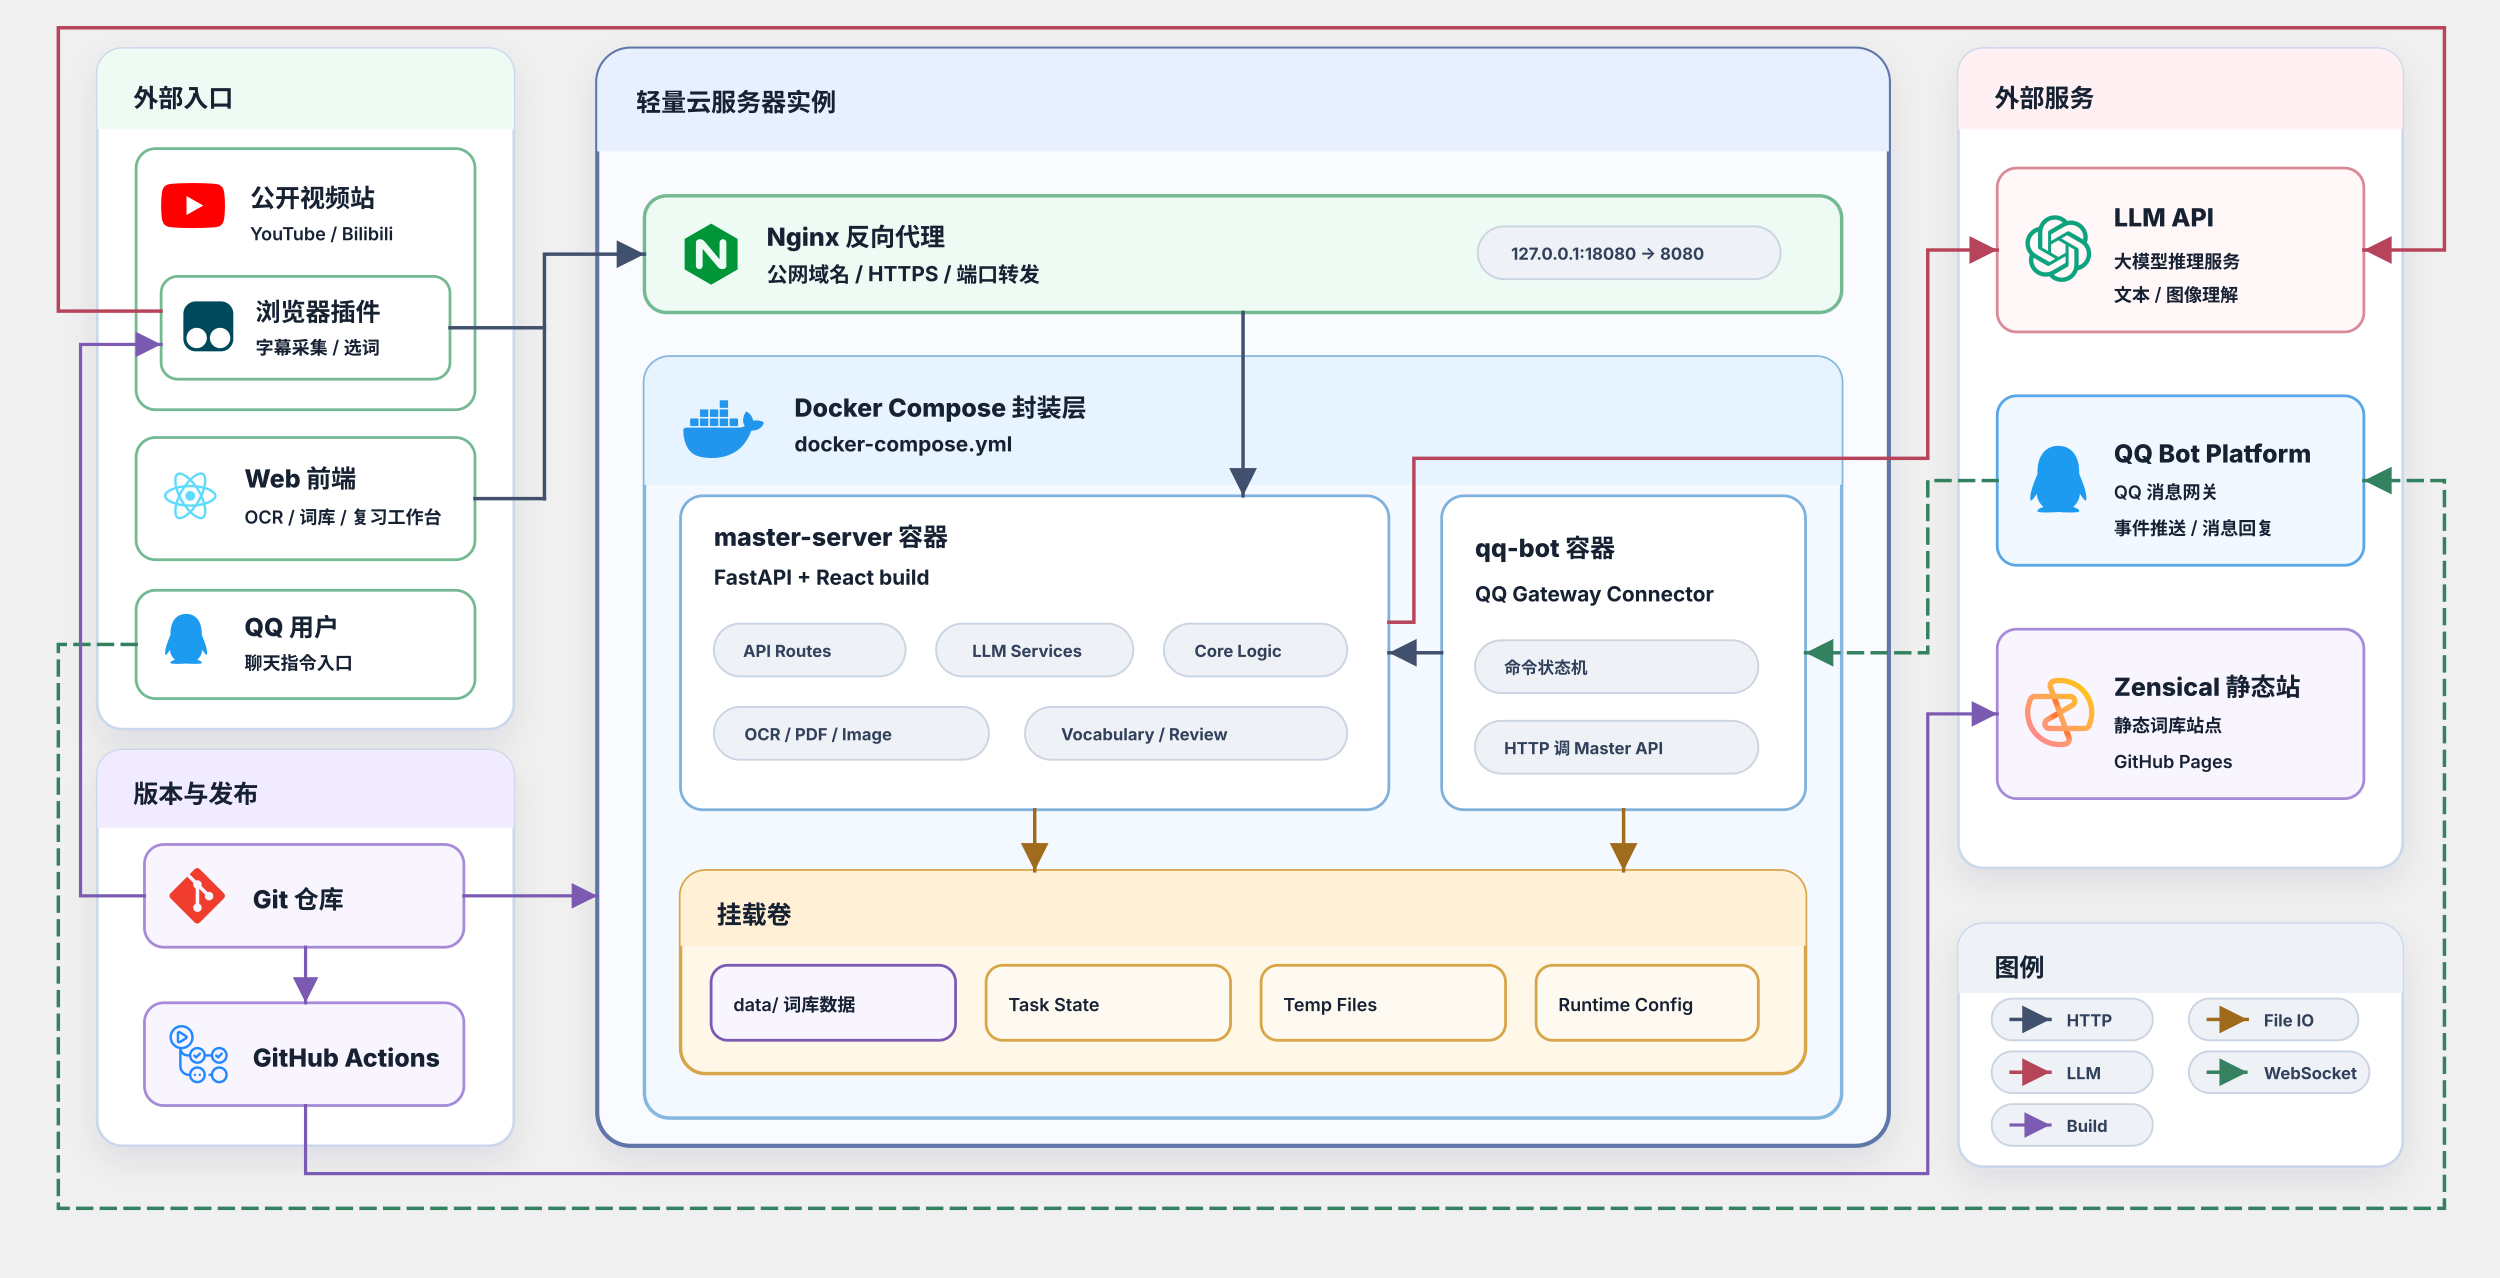
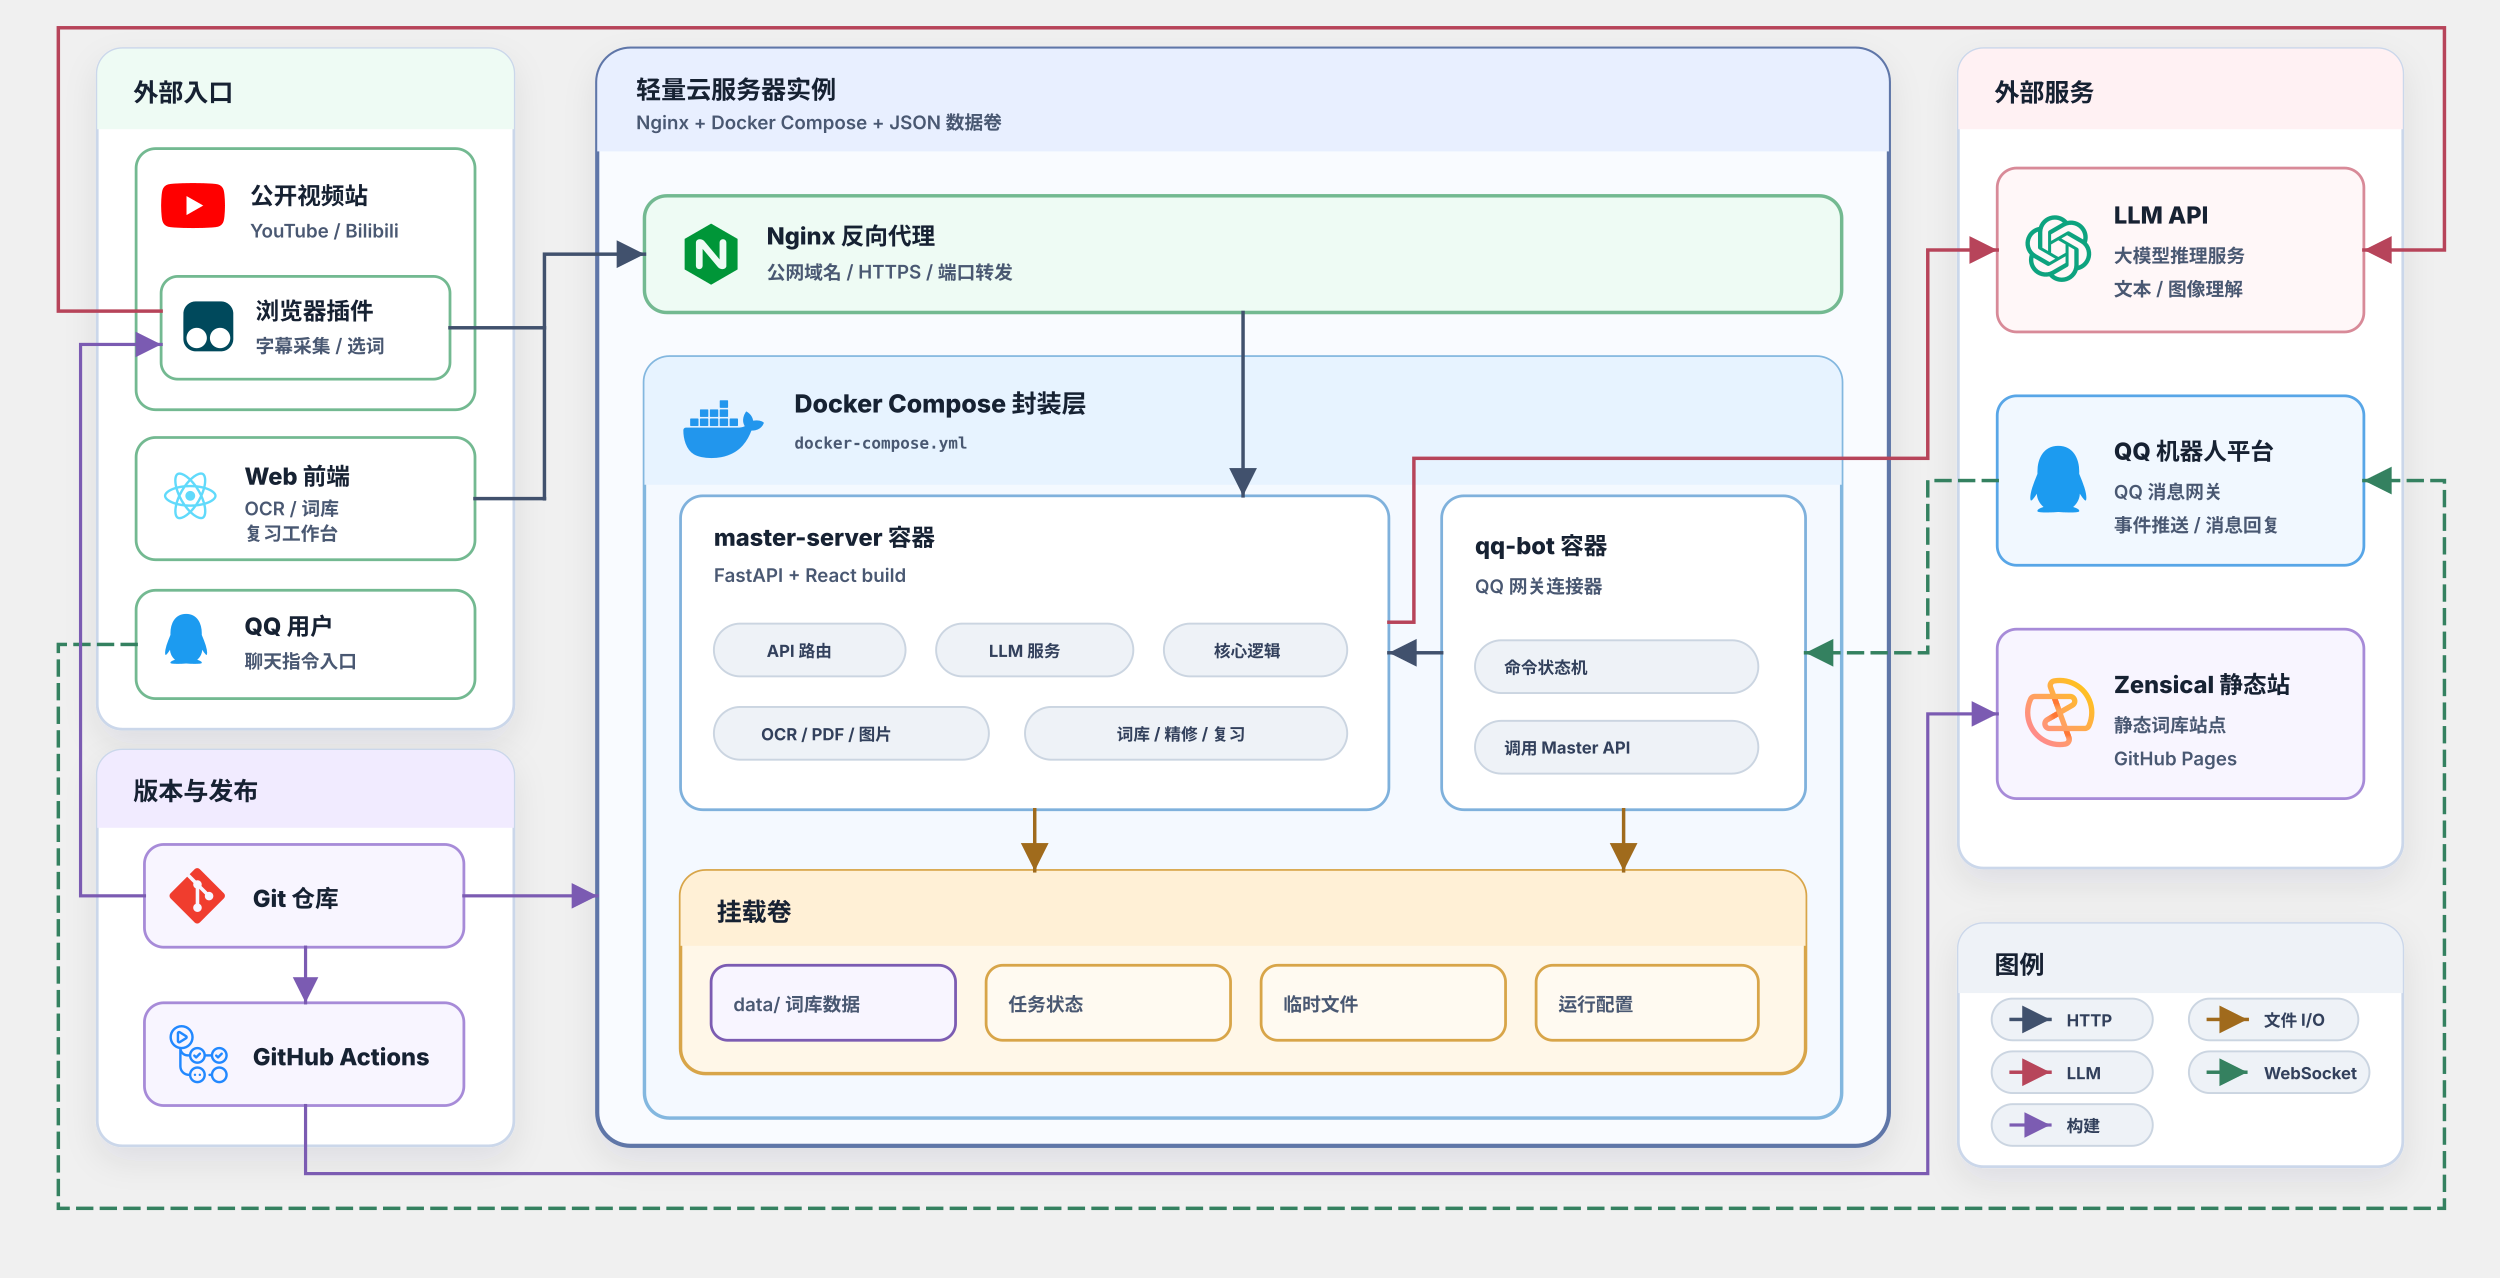
<svg xmlns="http://www.w3.org/2000/svg" width="1800" height="920" viewBox="0 20 1800 920" role="img" aria-labelledby="title desc">
  <defs>
    <style>
      text {
        font-family: Inter, ui-sans-serif, system-ui, -apple-system, BlinkMacSystemFont, "Segoe UI", sans-serif;
        fill: #162033;
+         text-rendering: geometricPrecision;
      }
      .title {
        font-size: 38px;
        font-weight: 780;
      }
+       .section-title {
+         font-size: 18px;
+         font-weight: 780;
+         fill: #172033;
+       }
      .small-title {
        font-size: 18px;
        font-weight: 760;
+       }
+       .node-title {
+         font-size: 17px;
+         font-weight: 760;
+         fill: #172033;
+       }
+       .node-subtitle {
+         font-size: 13.5px;
+         font-weight: 610;
+         fill: #4a5872;
      }
      .label {
        font-size: 15px;
        font-weight: 650;
      }
      .small {
        font-size: 13px;
        font-weight: 620;
      }
      .tiny {
        font-size: 12px;
        font-weight: 620;
      }
      .server-shell {
        fill: #f9fbff;
        stroke: #5f76a8;
        stroke-width: 3;
      }
      .server-header {
        fill: #e8efff;
      }
      .zone-entry-header {
        fill: #eefbf4;
      }
      .zone-docker-header {
        fill: #e7f3ff;
      }
      .zone-data-header {
        fill: #fff0d6;
      }
      .zone-external-header {
        fill: #fff1f3;
      }
      .zone-build-header {
        fill: #f1ebff;
      }
      .zone-legend-header {
        fill: #eef2f7;
      }
      .zone {
        fill: #ffffff;
        stroke: #cbd7ea;
        stroke-width: 2;
      }
      .zone-docker {
        fill: #f4f9ff;
        stroke: #83b7df;
        stroke-width: 2.5;
      }
      .zone-data {
        fill: #fff7e8;
        stroke: #d8a548;
        stroke-width: 2.5;
      }
      .zone-edge {
        fill: #eefbf4;
        stroke: #73b991;
        stroke-width: 2.5;
      }
      .node {
        fill: #ffffff;
        stroke: #b7c4d8;
        stroke-width: 2;
      }
      .node-client {
        fill: #ffffff;
        stroke: #73b991;
      }
      .node-service {
        fill: #ffffff;
        stroke: #7fb1dc;
      }
      .node-data {
        fill: #fffaf1;
        stroke: #d8a548;
      }
      .node-data-sync {
        fill: #f8f5ff;
        stroke: #7b5bb2;
      }
      .node-external {
        fill: #fff7f8;
        stroke: #d88a98;
      }
      .node-qq-platform {
        fill: #f1f8ff;
        stroke: #58a6e7;
      }
      .node-build {
        fill: #f8f5ff;
        stroke: #a78bd8;
      }
      .chip {
        fill: #eef2f7;
        stroke: #cbd5e1;
        stroke-width: 1.4;
      }
      .chip-text {
        font-size: 12px;
        font-weight: 720;
        fill: #33415c;
+       }
+       .mono {
+         font-family: "JetBrains Mono", "SFMono-Regular", Consolas, monospace;
+         font-size: 11.5px;
+         font-weight: 720;
      }
      .arrow {
        fill: none;
        stroke: #41516d;
        stroke-width: 2.5;
        stroke-linecap: square;
        stroke-linejoin: miter;
        marker-end: url(#arrow);
      }
      .arrow-data {
        fill: none;
        stroke: #a06b1c;
        stroke-width: 2.5;
        stroke-linecap: square;
        stroke-linejoin: miter;
        marker-end: url(#arrow-data);
      }
      .arrow-llm {
        fill: none;
        stroke: #b7445a;
        stroke-width: 2.5;
        stroke-linecap: square;
        stroke-linejoin: miter;
        marker-end: url(#arrow-llm);
      }
      .arrow-ws {
        fill: none;
        stroke: #348160;
        stroke-width: 2.5;
        stroke-linecap: square;
        stroke-linejoin: miter;
        stroke-dasharray: 10 7;
        marker-end: url(#arrow-ws);
      }
      .arrow-build {
        fill: none;
        stroke: #7b5bb2;
        stroke-width: 2.3;
        stroke-linecap: square;
        stroke-linejoin: miter;
        marker-end: url(#arrow-build);
      }
      .shadow {
        filter: url(#shadow);
      }
    </style>
    <marker id="arrow" markerWidth="12" markerHeight="12" refX="10" refY="6" orient="auto" markerUnits="strokeWidth">
      <path d="M2,2 L10,6 L2,10 Z" fill="#41516d" />
    </marker>
    <marker id="arrow-data" markerWidth="12" markerHeight="12" refX="10" refY="6" orient="auto" markerUnits="strokeWidth">
      <path d="M2,2 L10,6 L2,10 Z" fill="#a06b1c" />
    </marker>
    <marker id="arrow-llm" markerWidth="12" markerHeight="12" refX="10" refY="6" orient="auto" markerUnits="strokeWidth">
      <path d="M2,2 L10,6 L2,10 Z" fill="#b7445a" />
    </marker>
    <marker id="arrow-ws" markerWidth="12" markerHeight="12" refX="10" refY="6" orient="auto" markerUnits="strokeWidth">
      <path d="M2,2 L10,6 L2,10 Z" fill="#348160" />
    </marker>
    <marker id="arrow-build" markerWidth="12" markerHeight="12" refX="10" refY="6" orient="auto" markerUnits="strokeWidth">
      <path d="M2,2 L10,6 L2,10 Z" fill="#7b5bb2" />
    </marker>
    <filter id="shadow" x="-20%" y="-20%" width="140%" height="140%">
      <feDropShadow dx="0" dy="10" stdDeviation="12" flood-color="#1d2939" flood-opacity="0.08" />
    </filter>
    <clipPath id="server-clip">
      <rect width="930" height="790" rx="24" />
    </clipPath>
    <clipPath id="entry-clip">
      <rect width="300" height="490" rx="18" />
    </clipPath>
    <clipPath id="docker-clip">
      <rect width="862" height="548" rx="18" />
    </clipPath>
    <clipPath id="volume-clip">
      <rect width="810" height="146" rx="18" />
    </clipPath>
    <clipPath id="external-clip">
      <rect width="320" height="590" rx="18" />
    </clipPath>
    <clipPath id="source-clip">
      <rect width="300" height="285" rx="18" />
    </clipPath>
    <clipPath id="legend-clip">
      <rect width="320" height="175" rx="18" />
    </clipPath>
    <symbol id="logo-docker" viewBox="0 0 24 24">
      <path fill="#2496ED" d="M13.983 11.078h2.119a.186.186 0 00.186-.185V9.006a.186.186 0 00-.186-.186h-2.119a.185.185 0 00-.185.185v1.888c0 .102.083.185.185.185m-2.954-5.43h2.118a.186.186 0 00.186-.186V3.574a.186.186 0 00-.186-.185h-2.118a.185.185 0 00-.185.185v1.888c0 .102.082.185.185.185m0 2.716h2.118a.187.187 0 00.186-.186V6.29a.186.186 0 00-.186-.185h-2.118a.185.185 0 00-.185.185v1.887c0 .102.082.185.185.186m-2.93 0h2.12a.186.186 0 00.184-.186V6.29a.185.185 0 00-.185-.185H8.1a.185.185 0 00-.185.185v1.887c0 .102.083.185.185.186m-2.964 0h2.119a.186.186 0 00.185-.186V6.29a.185.185 0 00-.185-.185H5.136a.186.186 0 00-.186.185v1.887c0 .102.084.185.186.186m5.893 2.715h2.118a.186.186 0 00.186-.185V9.006a.186.186 0 00-.186-.186h-2.118a.185.185 0 00-.185.185v1.888c0 .102.082.185.185.185m-2.93 0h2.12a.185.185 0 00.184-.185V9.006a.185.185 0 00-.184-.186h-2.12a.185.185 0 00-.184.185v1.888c0 .102.083.185.185.185m-2.964 0h2.119a.185.185 0 00.185-.185V9.006a.185.185 0 00-.184-.186h-2.12a.186.186 0 00-.186.186v1.887c0 .102.084.185.186.185m-2.92 0h2.12a.185.185 0 00.184-.185V9.006a.185.185 0 00-.184-.186h-2.12a.185.185 0 00-.184.185v1.888c0 .102.082.185.185.185M23.763 9.89c-.065-.051-.672-.51-1.954-.51-.338.001-.676.03-1.01.087-.248-1.7-1.653-2.53-1.716-2.566l-.344-.199-.226.327c-.284.438-.49.922-.612 1.43-.23.97-.09 1.882.403 2.661-.595.332-1.55.413-1.744.42H.751a.751.751 0 00-.75.748 11.376 11.376 0 00.692 4.062c.545 1.428 1.355 2.48 2.41 3.124 1.18.723 3.1 1.137 5.275 1.137.983.003 1.963-.086 2.93-.266a12.248 12.248 0 003.823-1.389c.98-.567 1.86-1.288 2.61-2.136 1.252-1.418 1.998-2.997 2.553-4.4h.221c1.372 0 2.215-.549 2.68-1.009.309-.293.55-.65.707-1.046l.098-.288Z" />
    </symbol>
    <symbol id="logo-tampermonkey" viewBox="0 0 24 24">
      <path fill="#00485B" d="M5.955.002C3-.071.275 2.386.043 5.335c-.069 3.32-.011 6.646-.03 9.969.06 1.87-.276 3.873.715 5.573 1.083 2.076 3.456 3.288 5.77 3.105 4.003-.011 8.008.022 12.011-.017 2.953-.156 5.478-2.815 5.482-5.772-.007-4.235.023-8.473-.015-12.708C23.82 2.533 21.16.007 18.205.003c-4.083-.005-8.167 0-12.25-.002zm.447 12.683c2.333-.046 4.506 1.805 4.83 4.116.412 2.287-1.056 4.716-3.274 5.411-2.187.783-4.825-.268-5.874-2.341-1.137-2.039-.52-4.827 1.37-6.197a4.896 4.896 0 012.948-.99zm11.245 0c2.333-.046 4.505 1.805 4.829 4.116.413 2.287-1.056 4.716-3.273 5.411-2.188.783-4.825-.268-5.875-2.341-1.136-2.039-.52-4.827 1.37-6.197a4.896 4.896 0 012.949-.99z" />
    </symbol>
    <symbol id="logo-react" viewBox="0 0 24 24">
      <path fill="#61DAFB" d="M14.23 12.004a2.236 2.236 0 0 1-2.235 2.236 2.236 2.236 0 0 1-2.236-2.236 2.236 2.236 0 0 1 2.235-2.236 2.236 2.236 0 0 1 2.236 2.236zm2.648-10.69c-1.346 0-3.107.96-4.888 2.622-1.78-1.653-3.542-2.602-4.887-2.602-.41 0-.783.093-1.106.278-1.375.793-1.683 3.264-.973 6.365C1.98 8.917 0 10.42 0 12.004c0 1.59 1.99 3.097 5.043 4.03-.704 3.113-.39 5.588.988 6.38.32.187.69.275 1.102.275 1.345 0 3.107-.96 4.888-2.624 1.78 1.654 3.542 2.603 4.887 2.603.41 0 .783-.09 1.106-.275 1.374-.792 1.683-3.263.973-6.365C22.02 15.096 24 13.59 24 12.004c0-1.59-1.99-3.097-5.043-4.032.704-3.11.39-5.587-.988-6.38-.318-.184-.688-.277-1.092-.278zm-.005 1.09v.006c.225 0 .406.044.558.127.666.382.955 1.835.73 3.704-.054.46-.142.945-.25 1.44-.96-.236-2.006-.417-3.107-.534-.66-.905-1.345-1.727-2.035-2.447 1.592-1.48 3.087-2.292 4.105-2.295zm-9.77.02c1.012 0 2.514.808 4.11 2.28-.686.72-1.37 1.537-2.02 2.442-1.107.117-2.154.298-3.113.538-.112-.49-.195-.964-.254-1.42-.23-1.868.054-3.32.714-3.707.19-.09.4-.127.563-.132zm4.882 3.05c.455.468.91.992 1.36 1.564-.44-.02-.89-.034-1.345-.034-.46 0-.915.01-1.36.034.44-.572.895-1.096 1.345-1.565zM12 8.1c.74 0 1.477.034 2.202.093.406.582.802 1.203 1.183 1.86.372.64.71 1.29 1.018 1.946-.308.655-.646 1.31-1.013 1.95-.38.66-.773 1.288-1.18 1.87-.728.063-1.466.098-2.21.098-.74 0-1.477-.035-2.202-.093-.406-.582-.802-1.204-1.183-1.86-.372-.64-.71-1.29-1.018-1.946.303-.657.646-1.313 1.013-1.954.38-.66.773-1.286 1.18-1.868.728-.064 1.466-.098 2.21-.098zm-3.635.254c-.24.377-.48.763-.704 1.16-.225.39-.435.782-.635 1.174-.265-.656-.49-1.31-.676-1.947.64-.15 1.315-.283 2.015-.386zm7.26 0c.695.103 1.365.23 2.006.387-.18.632-.405 1.282-.66 1.933-.2-.39-.41-.783-.64-1.174-.225-.392-.465-.774-.705-1.146zm3.063.675c.484.15.944.317 1.375.498 1.732.74 2.852 1.708 2.852 2.476-.005.768-1.125 1.74-2.857 2.475-.42.18-.88.342-1.355.493-.28-.958-.646-1.956-1.1-2.98.45-1.017.81-2.01 1.085-2.964zm-13.395.004c.278.96.645 1.957 1.1 2.98-.45 1.017-.812 2.01-1.086 2.964-.484-.15-.944-.318-1.37-.5-1.732-.737-2.852-1.706-2.852-2.474 0-.768 1.12-1.742 2.852-2.476.42-.18.88-.342 1.356-.494zm11.678 4.28c.265.657.49 1.312.676 1.948-.64.157-1.316.29-2.016.39.24-.375.48-.762.705-1.158.225-.39.435-.788.636-1.18zm-9.945.02c.2.392.41.783.64 1.175.23.39.465.772.705 1.143-.695-.102-1.365-.23-2.006-.386.18-.63.406-1.282.66-1.933zM17.92 16.32c.112.493.2.968.254 1.423.23 1.868-.054 3.32-.714 3.708-.147.09-.338.128-.563.128-1.012 0-2.514-.807-4.11-2.28.686-.72 1.37-1.536 2.02-2.44 1.107-.118 2.154-.3 3.113-.54zm-11.83.01c.96.234 2.006.415 3.107.532.66.905 1.345 1.727 2.035 2.446-1.595 1.483-3.092 2.295-4.11 2.295-.22-.005-.406-.05-.553-.132-.666-.38-.955-1.834-.73-3.703.054-.46.142-.944.25-1.438zm4.56.64c.44.02.89.034 1.345.034.46 0 .915-.01 1.36-.034-.44.572-.895 1.095-1.345 1.565-.455-.47-.91-.993-1.36-1.565z" />
    </symbol>
    <symbol id="logo-youtube" viewBox="0 0 24 24">
      <path fill="#FF0000" d="M23.498 6.186a3.016 3.016 0 0 0-2.122-2.136C19.505 3.545 12 3.545 12 3.545s-7.505 0-9.377.505A3.017 3.017 0 0 0 .502 6.186C0 8.07 0 12 0 12s0 3.93.502 5.814a3.016 3.016 0 0 0 2.122 2.136c1.871.505 9.376.505 9.376.505s7.505 0 9.377-.505a3.015 3.015 0 0 0 2.122-2.136C24 15.93 24 12 24 12s0-3.93-.502-5.814zM9.545 15.568V8.432L15.818 12l-6.273 3.568z" />
    </symbol>
    <symbol id="logo-chatgpt" viewBox="0 0 320 320">
      <path fill="#10A37F" d="m297.06 130.97c7.26-21.79 4.76-45.66-6.85-65.48-17.46-30.4-52.56-46.04-86.84-38.68-15.25-17.18-37.16-26.95-60.13-26.81-35.04-.08-66.13 22.48-76.91 55.82-22.51 4.61-41.94 18.7-53.31 38.67-17.59 30.32-13.58 68.54 9.92 94.54-7.26 21.79-4.76 45.66 6.85 65.48 17.46 30.4 52.56 46.04 86.84 38.68 15.24 17.18 37.16 26.95 60.13 26.8 35.06.09 66.16-22.49 76.94-55.86 22.51-4.61 41.94-18.7 53.31-38.67 17.57-30.32 13.55-68.51-9.94-94.51zm-120.28 168.11c-14.03.02-27.62-4.89-38.39-13.88.49-.26 1.34-.73 1.89-1.07l63.72-36.8c3.26-1.85 5.26-5.32 5.24-9.07v-89.83l26.93 15.55c.29.14.48.42.52.74v74.39c-.04 33.08-26.83 59.9-59.91 59.97zm-128.84-55.03c-7.03-12.14-9.56-26.37-7.15-40.18.47.28 1.3.79 1.89 1.13l63.72 36.8c3.23 1.89 7.23 1.89 10.47 0l77.79-44.92v31.1c.02.32-.13.63-.38.83l-64.41 37.19c-28.69 16.52-65.33 6.7-81.92-21.95zm-16.77-139.09c7-12.16 18.05-21.46 31.21-26.29 0 .55-.03 1.52-.03 2.2v73.61c-.02 3.74 1.98 7.21 5.23 9.06l77.79 44.91-26.93 15.55c-.27.18-.61.21-.91.08l-64.42-37.22c-28.63-16.58-38.45-53.21-21.95-81.89zm221.26 51.49-77.79-44.92 26.93-15.54c.27-.18.61-.21.91-.08l64.42 37.19c28.68 16.57 38.51 53.26 21.94 81.94-7.01 12.14-18.05 21.44-31.2 26.28v-75.81c.03-3.74-1.96-7.2-5.2-9.06zm26.8-40.34c-.47-.29-1.3-.79-1.89-1.13l-63.72-36.8c-3.23-1.89-7.23-1.89-10.47 0l-77.79 44.92v-31.1c-.02-.32.13-.63.38-.83l64.41-37.16c28.69-16.55 65.37-6.7 81.91 22 6.99 12.12 9.52 26.31 7.15 40.1zm-168.51 55.43-26.94-15.55c-.29-.14-.48-.42-.52-.74v-74.39c.02-33.12 26.89-59.96 60.01-59.94 14.01 0 27.57 4.92 38.34 13.88-.49.26-1.33.73-1.89 1.07l-63.72 36.8c-3.26 1.85-5.26 5.31-5.24 9.06l-.04 89.79zm14.63-31.54 34.65-20.01 34.65 20v40.01l-34.65 20-34.65-20z" />
    </symbol>
    <symbol id="logo-nginx" viewBox="0 0 24 24">
      <path fill="#009639" d="M12 0L1.605 6v12L12 24l10.395-6V6L12 0zm6 16.59c0 .705-.646 1.29-1.529 1.29-.631 0-1.351-.255-1.801-.81l-6-7.141v6.66c0 .721-.57 1.29-1.274 1.29H7.32c-.721 0-1.29-.6-1.29-1.29V7.41c0-.705.63-1.29 1.5-1.29.646 0 1.38.255 1.83.81l5.97 7.141V7.41c0-.721.6-1.29 1.29-1.29h.075c.72 0 1.29.6 1.29 1.29v9.18H18z" />
    </symbol>
    <symbol id="logo-github-actions" viewBox="0 0 24 24">
      <path fill="#2088FF" d="M10.984 13.836a.5.5 0 0 1-.353-.146l-.745-.743a.5.5 0 1 1 .706-.708l.392.391 1.181-1.18a.5.5 0 0 1 .708.707l-1.535 1.533a.504.504 0 0 1-.354.146zm9.353-.147l1.534-1.532a.5.5 0 0 0-.707-.707l-1.181 1.18-.392-.391a.5.5 0 1 0-.706.708l.746.743a.497.497 0 0 0 .706-.001zM4.527 7.452l2.557-1.585A1 1 0 0 0 7.09 4.17L4.533 2.56A1 1 0 0 0 3 3.406v3.196a1.001 1.001 0 0 0 1.527.85zm2.03-2.436L4 6.602V3.406l2.557 1.61zM24 12.5c0 1.93-1.57 3.5-3.5 3.5a3.503 3.503 0 0 1-3.46-3h-2.08a3.503 3.503 0 0 1-3.46 3 3.502 3.502 0 0 1-3.46-3h-.558c-.972 0-1.85-.399-2.482-1.042V17c0 1.654 1.346 3 3 3h.04c.244-1.693 1.7-3 3.46-3 1.93 0 3.5 1.57 3.5 3.5S13.43 24 11.5 24a3.502 3.502 0 0 1-3.46-3H8c-2.206 0-4-1.794-4-4V9.899A5.008 5.008 0 0 1 0 5c0-2.757 2.243-5 5-5s5 2.243 5 5a5.005 5.005 0 0 1-4.952 4.998A2.482 2.482 0 0 0 7.482 12h.558c.244-1.693 1.7-3 3.46-3a3.502 3.502 0 0 1 3.46 3h2.08a3.503 3.503 0 0 1 3.46-3c1.93 0 3.5 1.57 3.5 3.5zm-15 8c0 1.378 1.122 2.5 2.5 2.5s2.5-1.122 2.5-2.5-1.122-2.5-2.5-2.5S9 19.122 9 20.5zM5 9c2.206 0 4-1.794 4-4S7.206 1 5 1 1 2.794 1 5s1.794 4 4 4zm9 3.5c0-1.378-1.122-2.5-2.5-2.5S9 11.122 9 12.5s1.122 2.5 2.5 2.5 2.5-1.122 2.5-2.5zm9 0c0-1.378-1.122-2.5-2.5-2.5S18 11.122 18 12.5s1.122 2.5 2.5 2.5 2.5-1.122 2.5-2.5zm-13 8a.5.5 0 1 0 1 0 .5.5 0 0 0-1 0zm2 0a.5.5 0 1 0 1 0 .5.5 0 0 0-1 0zm12 0c0 1.93-1.57 3.5-3.5 3.5a3.503 3.503 0 0 1-3.46-3.002c-.007.001-.013.005-.021.005l-.506.017h-.017a.5.5 0 0 1-.016-.999l.506-.017c.018-.002.035.006.052.007A3.503 3.503 0 0 1 20.5 17c1.93 0 3.5 1.57 3.5 3.5zm-1 0c0-1.378-1.122-2.5-2.5-2.5S18 19.122 18 20.5s1.122 2.5 2.5 2.5 2.5-1.122 2.5-2.5z" />
    </symbol>
    <symbol id="logo-qq" viewBox="0 0 24 24">
      <path fill="#1D9BF0" d="M21.395 15.035a40 40 0 0 0-.803-2.264l-1.079-2.695c.001-.032.014-.562.014-.836C19.526 4.632 17.351 0 12 0S4.474 4.632 4.474 9.241c0 .274.013.804.014.836l-1.08 2.695a39 39 0 0 0-.802 2.264c-1.021 3.283-.69 4.643-.438 4.673.54.065 2.103-2.472 2.103-2.472 0 1.469.756 3.387 2.394 4.771-.612.188-1.363.479-1.845.835-.434.32-.379.646-.301.778.343.578 5.883.369 7.482.189 1.6.18 7.14.389 7.483-.189.078-.132.132-.458-.301-.778-.483-.356-1.233-.646-1.846-.836 1.637-1.384 2.393-3.302 2.393-4.771 0 0 1.563 2.537 2.103 2.472.251-.03.581-1.39-.438-4.673" />
    </symbol>
    <symbol id="logo-git" viewBox="0 0 78 78">
      <path fill="#f03c2e" transform="translate(10 10) rotate(-45 29 29)" d="M5,58c-2.761,0 -5,-2.239 -5,-5v-48c0,-2.761 2.239,-5 5,-5h33v12.544c-2.066,0.948 -3.5,3.034 -3.5,5.456c0,0.735 0.132,1.439 0.374,2.09l-15.284,15.284c-0.651,-0.242 -1.355,-0.374 -2.09,-0.374c-3.314,0 -6,2.686 -6,6c0,3.314 2.686,6 6,6c3.314,0 6,-2.686 6,-6c0,-0.735 -0.132,-1.439 -0.374,-2.09l14.874,-14.874l0,11.509c-2.066,0.948 -3.5,3.034 -3.5,5.456c0,3.314 2.686,6 6,6c3.314,0 6,-2.686 6,-6c0,-2.421 -1.434,-4.508 -3.5,-5.456l0,-12.088c2.066,-0.948 3.5,-3.034 3.5,-5.456c0,-2.421 -1.434,-4.508 -3.5,-5.456l0,-12.544h10c2.761,0 5,2.239 5,5v48c0,2.761 -2.239,5 -5,5z" />
    </symbol>
    <linearGradient id="zensical-linear-1" x1="0" y1="0" x2="1" y2="0" gradientUnits="userSpaceOnUse" gradientTransform="matrix(106.08,-106.08,106.08,106.08,96.96,203.04)">
      <stop offset="0" style="stop-color:rgb(255,138,140);stop-opacity:1" />
      <stop offset="1" style="stop-color:rgb(255,193,32);stop-opacity:1" />
    </linearGradient>
    <linearGradient id="zensical-linear-2" x1="0" y1="0" x2="1" y2="0" gradientUnits="userSpaceOnUse" gradientTransform="matrix(-36.51,21.08,-21.08,-36.51,150.29,160.35)">
      <stop offset="0" style="stop-color:rgb(255,119,53);stop-opacity:1" />
      <stop offset="0.25" style="stop-color:rgb(255,119,53);stop-opacity:1" />
      <stop offset="0.7" style="stop-color:rgb(255,152,113);stop-opacity:0" />
      <stop offset="1" style="stop-color:rgb(255,152,113);stop-opacity:0" />
    </linearGradient>
    <linearGradient id="zensical-linear-3" x1="0" y1="0" x2="1" y2="0" gradientUnits="userSpaceOnUse" gradientTransform="matrix(2.05435e-15,-33.55,33.55,2.05435e-15,167.42,223.86)">
      <stop offset="0" style="stop-color:rgb(255,152,113);stop-opacity:0" />
      <stop offset="0.3" style="stop-color:rgb(255,152,113);stop-opacity:0" />
      <stop offset="0.75" style="stop-color:rgb(255,119,53);stop-opacity:1" />
      <stop offset="1" style="stop-color:rgb(255,119,53);stop-opacity:1" />
    </linearGradient>
    <linearGradient id="zensical-linear-4" x1="0" y1="0" x2="1" y2="0" gradientUnits="userSpaceOnUse" gradientTransform="matrix(2.29315e-15,-37.45,37.45,2.29315e-15,145.22,158.59)">
      <stop offset="0" style="stop-color:rgb(255,163,92);stop-opacity:0" />
      <stop offset="0.2" style="stop-color:rgb(255,163,92);stop-opacity:0" />
      <stop offset="0.75" style="stop-color:rgb(255,119,53);stop-opacity:1" />
      <stop offset="1" style="stop-color:rgb(255,119,53);stop-opacity:1" />
    </linearGradient>
    <symbol id="logo-zensical" viewBox="75 75 150 150">
      <path d="M150,75C191.43,75 225,108.58 225,150C225,161.05 222.64,171.52 218.33,180.98C215.7,186.81 210.21,190.31 203.85,190.31L170.84,190.31L175.35,202.74C177.03,207.32 176.63,211.9 174.17,216.14C171.75,220.35 167.97,223.01 163.16,223.85C158.88,224.62 154.5,225 149.99,225C108.56,225 74.99,191.42 74.99,150C74.99,138.92 77.41,128.38 81.73,118.91C84.39,113.12 89.85,109.58 96.21,109.58L129.08,109.58L124.6,97.29C122.95,92.71 123.35,88.1 125.78,83.89C128.2,79.68 131.98,77.02 136.79,76.18C141.07,75.41 145.48,75 149.99,75L150,75ZM207.83,176.24C211.47,168.26 213.49,159.37 213.49,150C213.49,114.94 185.06,86.55 150.01,86.55C146.2,86.55 142.47,86.89 138.83,87.53C137.55,87.77 136.51,88.47 135.83,89.62C135.19,90.77 135.09,92.01 135.53,93.26L141.49,109.59L172.31,109.59C179.62,109.59 185.82,114.34 187.7,121.41C189.59,128.48 186.62,135.66 180.29,139.33L157.15,152.67L166.65,178.8L203.9,178.8C205.62,178.8 207.1,177.82 207.84,176.24L207.83,176.24ZM145.66,121.14L153.1,141.58L174.52,129.22C176.24,128.21 177.05,126.26 176.54,124.34C176.03,122.42 174.35,121.14 172.36,121.14L145.65,121.14L145.66,121.14ZM92.25,123.67C88.58,131.69 86.56,140.61 86.56,150.01C86.56,185.07 114.95,213.49 150.01,213.49C153.82,213.49 157.55,213.15 161.16,212.51C163.82,212.04 165.4,209.31 164.46,206.78L158.47,190.31L128.13,190.31C120.82,190.31 114.66,185.56 112.77,178.52C110.85,171.45 113.85,164.24 120.18,160.6L142.88,147.47L133.32,121.13L96.21,121.13C94.49,121.13 93.01,122.07 92.27,123.66L92.25,123.67ZM154.29,178.8L146.91,158.59L125.89,170.71C124.17,171.72 123.36,173.67 123.87,175.59C124.41,177.51 126.09,178.79 128.08,178.79L154.28,178.79L154.29,178.8Z" style="fill:url(#zensical-linear-1);fill-rule:nonzero;" />
      <path d="M128.11,190.31L128.11,178.79L128.08,178.79C126.09,178.79 124.41,177.51 123.87,175.59C123.36,173.67 124.17,171.72 125.89,170.71L146.91,158.59L142.87,147.48L120.17,160.61C113.84,164.25 110.84,171.45 112.76,178.53C114.65,185.57 120.81,190.32 128.12,190.32L128.11,190.31Z" style="fill:url(#zensical-linear-2);fill-rule:nonzero;" />
      <path d="M170.85,190.31L175.36,202.74C177.04,207.32 176.64,211.9 174.18,216.14C171.76,220.35 167.98,223.01 163.17,223.85L161.15,212.5C163.81,212.03 165.39,209.3 164.45,206.77L158.46,190.3L170.85,190.3L170.85,190.31Z" style="fill:url(#zensical-linear-3);fill-rule:nonzero;" />
      <path d="M133.3,121.14L145.66,121.14L157.14,152.66L146.9,158.59L133.3,121.14Z" style="fill:url(#zensical-linear-4);fill-rule:nonzero;" />
    </symbol>
  </defs>
  <g id="client-entrypoints" class="shadow" transform="translate(70 55)">
    <rect class="zone" width="300" height="490" rx="18" />
    <rect class="zone-entry-header" width="300" height="58" clip-path="url(#entry-clip)" />
-     <text class="small-title" x="26" y="42">外部入口</text>
+     <text class="section-title" x="26" y="38">外部入口</text>
    <g transform="translate(28 72)">
      <rect class="node node-client" width="244" height="188" rx="14" />
      <use href="#logo-youtube" x="18" y="18" width="46" height="46" />
-       <text class="small-title" x="82" y="42">公开视频站</text>
-       <text class="small" x="82" y="66">YouTube / Bilibili</text>
+       <text class="node-title" x="82" y="40">公开视频站</text>
+       <text class="node-subtitle" x="82" y="64">YouTube / Bilibili</text>
      <g transform="translate(18 92)">
        <rect class="node node-client" width="208" height="74" rx="12" />
        <use href="#logo-tampermonkey" x="16" y="18" width="36" height="36" />
-         <text class="small-title" x="68" y="32">浏览器插件</text>
-         <text class="small" x="68" y="56">字幕采集 / 选词</text>
+         <text class="node-title" x="68" y="31">浏览器插件</text>
+         <text class="node-subtitle" x="68" y="55">字幕采集 / 选词</text>
      </g>
    </g>
    <g transform="translate(28 280)">
      <rect class="node node-client" width="244" height="88" rx="14" />
      <use href="#logo-react" x="20" y="23" width="38" height="38" />
-       <text class="small-title" x="78" y="36">Web 前端</text>
-       <text class="small" x="78" y="62">OCR / 词库 / 复习工作台</text>
+       <text class="node-title" x="78" y="34">Web 前端</text>
+       <text class="node-subtitle" x="78" y="56">OCR / 词库</text>
+       <text class="node-subtitle" x="78" y="74">复习工作台</text>
    </g>
    <g transform="translate(28 390)">
      <rect class="node node-client" width="244" height="78" rx="14" />
      <use href="#logo-qq" x="18" y="17" width="36" height="36" />
-       <text class="small-title" x="78" y="33">QQ 用户</text>
-       <text class="small" x="78" y="57">聊天指令入口</text>
+       <text class="node-title" x="78" y="32">QQ 用户</text>
+       <text class="node-subtitle" x="78" y="56">聊天指令入口</text>
    </g>
  </g>
  <g id="cloud-server" class="shadow" transform="translate(430 55)">
    <rect class="server-shell" width="930" height="790" rx="24" />
    <rect class="server-header" width="930" height="74" clip-path="url(#server-clip)" />
-     <text class="small-title" x="28" y="45">轻量云服务器实例</text>
+     <text class="section-title" x="28" y="36">轻量云服务器实例</text>
+     <text class="node-subtitle" x="28" y="58">Nginx + Docker Compose + JSON 数据卷</text>
    <g id="nginx" transform="translate(34 106)">
      <rect class="zone-edge" width="862" height="84" rx="16" />
      <use href="#logo-nginx" x="26" y="20" width="44" height="44" />
-       <text class="small-title" x="88" y="36">Nginx 反向代理</text>
-       <text class="label" x="88" y="62">公网域名 / HTTPS / 端口转发</text>
-       <rect class="chip" x="600" y="22" width="218" height="38" rx="19" />
-       <text class="chip-text" x="624" y="46">127.0.0.1:18080 -&gt; 8080</text>
+       <text class="node-title" x="88" y="35">Nginx 反向代理</text>
+       <text class="node-subtitle" x="88" y="60">公网域名 / HTTPS / 端口转发</text>
    </g>
    <g id="docker-compose" transform="translate(34 222)">
      <rect class="zone-docker" width="862" height="548" rx="18" />
      <rect class="zone-docker-header" width="862" height="92" clip-path="url(#docker-clip)" />
      <use href="#logo-docker" x="28" y="23" width="58" height="58" />
-       <text class="small-title" x="108" y="43">Docker Compose 封装层</text>
-       <text class="label" x="108" y="68">docker-compose.yml</text>
+       <text class="section-title" x="108" y="40">Docker Compose 封装层</text>
+       <text class="node-subtitle mono" x="108" y="66">docker-compose.yml</text>
      <g id="master-container" transform="translate(26 100)">
        <rect class="node node-service" width="510" height="226" rx="16" />
-         <text class="small-title" x="24" y="36">master-server 容器</text>
-         <text class="label" x="24" y="64">FastAPI + React build</text>
+         <text class="node-title" x="24" y="36">master-server 容器</text>
+         <text class="node-subtitle" x="24" y="62">FastAPI + React build</text>
        <rect class="chip" x="24" y="92" width="138" height="38" rx="19" />
-         <text class="chip-text" x="45" y="116">API Routes</text>
+         <text class="chip-text" x="62" y="116">API 路由</text>
        <rect class="chip" x="184" y="92" width="142" height="38" rx="19" />
-         <text class="chip-text" x="210" y="116">LLM Services</text>
+         <text class="chip-text" x="222" y="116">LLM 服务</text>
        <rect class="chip" x="348" y="92" width="132" height="38" rx="19" />
-         <text class="chip-text" x="370" y="116">Core Logic</text>
+         <text class="chip-text" x="384" y="116">核心逻辑</text>
        <rect class="chip" x="24" y="152" width="198" height="38" rx="19" />
-         <text class="chip-text" x="46" y="176">OCR / PDF / Image</text>
+         <text class="chip-text" x="58" y="176">OCR / PDF / 图片</text>
        <rect class="chip" x="248" y="152" width="232" height="38" rx="19" />
-         <text class="chip-text" x="274" y="176">Vocabulary / Review</text>
+         <text class="chip-text" x="314" y="176">词库 / 精修 / 复习</text>
      </g>
      <g id="qq-container" transform="translate(574 100)">
        <rect class="node node-service" width="262" height="226" rx="16" />
-         <text class="small-title" x="24" y="44">qq-bot 容器</text>
-         <text class="label" x="24" y="76">QQ Gateway Connector</text>
+         <text class="node-title" x="24" y="42">qq-bot 容器</text>
+         <text class="node-subtitle" x="24" y="70">QQ 网关连接器</text>
        <rect class="chip" x="24" y="104" width="204" height="38" rx="19" />
        <text class="chip-text" x="45" y="128">命令状态机</text>
        <rect class="chip" x="24" y="162" width="204" height="38" rx="19" />
-         <text class="chip-text" x="45" y="186">HTTP 调 Master API</text>
+         <text class="chip-text" x="45" y="186">调用 Master API</text>
      </g>
      <g id="json-store" transform="translate(26 370)">
        <rect class="zone-data" width="810" height="146" rx="18" />
        <rect class="zone-data-header" width="810" height="54" clip-path="url(#volume-clip)" />
-         <text class="small-title" x="26" y="38">挂载卷</text>
+         <text class="section-title" x="26" y="36">挂载卷</text>
        <g transform="translate(22 68)">
          <rect class="node node-data-sync" width="176" height="54" rx="12" />
-           <text class="small" x="16" y="33">data/ 词库数据</text>
+           <text class="node-subtitle" x="16" y="33">data/ 词库数据</text>
        </g>
        <g transform="translate(220 68)">
          <rect class="node node-data" width="176" height="54" rx="12" />
-           <text class="small" x="16" y="33">Task State</text>
+           <text class="node-subtitle" x="16" y="33">任务状态</text>
        </g>
        <g transform="translate(418 68)">
          <rect class="node node-data" width="176" height="54" rx="12" />
-           <text class="small" x="16" y="33">Temp Files</text>
+           <text class="node-subtitle" x="16" y="33">临时文件</text>
        </g>
        <g transform="translate(616 68)">
          <rect class="node node-data" width="160" height="54" rx="12" />
-           <text class="small" x="16" y="33">Runtime Config</text>
+           <text class="node-subtitle" x="16" y="33">运行配置</text>
        </g>
      </g>
    </g>
  </g>
  <g id="external-services" class="shadow" transform="translate(1410 55)">
    <rect class="zone" width="320" height="590" rx="18" />
    <rect class="zone-external-header" width="320" height="58" clip-path="url(#external-clip)" />
-     <text class="small-title" x="26" y="42">外部服务</text>
+     <text class="section-title" x="26" y="38">外部服务</text>
    <g transform="translate(28 86)">
      <rect class="node node-external" width="264" height="118" rx="14" />
      <use href="#logo-chatgpt" x="20" y="34" width="48" height="48" />
-       <text class="small-title" x="84" y="42">LLM API</text>
-       <text class="small" x="84" y="72">大模型推理服务</text>
-       <text class="small" x="84" y="96">文本 / 图像理解</text>
+       <text class="node-title" x="84" y="40">LLM API</text>
+       <text class="node-subtitle" x="84" y="68">大模型推理服务</text>
+       <text class="node-subtitle" x="84" y="92">文本 / 图像理解</text>
    </g>
    <g transform="translate(28 250)">
      <rect class="node node-qq-platform" width="264" height="122" rx="14" />
      <use href="#logo-qq" x="20" y="36" width="48" height="48" />
-       <text class="small-title" x="84" y="48">QQ Bot Platform</text>
-       <text class="small" x="84" y="74">QQ 消息网关</text>
-       <text class="small" x="84" y="100">事件推送 / 消息回复</text>
+       <text class="node-title" x="84" y="46">QQ 机器人平台</text>
+       <text class="node-subtitle" x="84" y="74">QQ 消息网关</text>
+       <text class="node-subtitle" x="84" y="98">事件推送 / 消息回复</text>
    </g>
    <g transform="translate(28 418)">
      <rect class="node node-build" width="264" height="122" rx="14" />
      <use href="#logo-zensical" x="20" y="35" width="50" height="50" />
-       <text class="small-title" x="84" y="48">Zensical 静态站</text>
-       <text class="small" x="84" y="74">静态词库站点</text>
-       <text class="small" x="84" y="100">GitHub Pages</text>
+       <text class="node-title" x="84" y="46">Zensical 静态站</text>
+       <text class="node-subtitle" x="84" y="74">静态词库站点</text>
+       <text class="node-subtitle" x="84" y="98">GitHub Pages</text>
    </g>
  </g>
  <g id="source-control" class="shadow" transform="translate(70 560)">
    <rect class="zone" width="300" height="285" rx="18" />
    <rect class="zone-build-header" width="300" height="56" clip-path="url(#source-clip)" />
-     <text class="small-title" x="26" y="38">版本与发布</text>
+     <text class="section-title" x="26" y="36">版本与发布</text>
    <g transform="translate(34 68)">
      <rect class="node node-build" width="230" height="74" rx="14" />
      <use href="#logo-git" x="18" y="17" width="40" height="40" />
-       <text class="small-title" x="78" y="46">Git 仓库</text>
+       <text class="node-title" x="78" y="45">Git 仓库</text>
    </g>
    <g transform="translate(34 182)">
      <rect class="node node-build" width="230" height="74" rx="14" />
      <use href="#logo-github-actions" x="18" y="16" width="42" height="42" />
-       <text class="small-title" x="78" y="46">GitHub Actions</text>
+       <text class="node-title" x="78" y="45">GitHub Actions</text>
    </g>
  </g>
  <g id="edges">
    <path d="M324 256 H392" style="fill:none;stroke:#41516d;stroke-width:2.5;stroke-linecap:square;stroke-linejoin:miter" />
    <path d="M342 379 H392" style="fill:none;stroke:#41516d;stroke-width:2.5;stroke-linecap:square;stroke-linejoin:miter" />
    <path class="arrow" d="M392 379 V203 H464" />
    <path class="arrow" d="M895 245 V377" />
    <path class="arrow" d="M1038 490 H1000" />
    <path class="arrow-ws" d="M98 484 H42 V890 H1760 V366 H1702" />
    <path class="arrow-ws" d="M1438 366 H1388 V490 H1300" />
    <path class="arrow-llm" d="M1000 468 H1018 V350 H1388 V200 H1438" />
    <path class="arrow-llm" d="M116 244 H42 V40 H1760 V200 H1702" />
    <path class="arrow-data" d="M745 603 V647" />
    <path class="arrow-data" d="M1169 603 V647" />
    <path class="arrow-build" d="M220 702 V742" />
    <path class="arrow-build" d="M104 665 H58 V268 H116" />
    <path class="arrow-build" d="M334 665 H430" />
    <path class="arrow-build" d="M220 816 V865 H1388 V534 H1438" />
  </g>
  <g id="legend" class="shadow" transform="translate(1410 685)">
    <rect class="zone" width="320" height="175" rx="18" />
    <rect class="zone-legend-header" width="320" height="50" clip-path="url(#legend-clip)" />
-     <text class="small-title" x="26" y="38">图例</text>
+     <text class="section-title" x="26" y="36">图例</text>
    <rect class="chip" x="24" y="54" width="116" height="30" rx="15" />
    <path class="arrow" d="M38 69 H66" />
    <text class="chip-text" x="78" y="74">HTTP</text>
    <rect class="chip" x="166" y="54" width="122" height="30" rx="15" />
    <path class="arrow-data" d="M180 69 H208" />
-     <text class="chip-text" x="220" y="74">File IO</text>
+     <text class="chip-text" x="220" y="74">文件 I/O</text>
    <rect class="chip" x="24" y="92" width="116" height="30" rx="15" />
    <path class="arrow-llm" d="M38 107 H66" />
    <text class="chip-text" x="78" y="112">LLM</text>
    <rect class="chip" x="166" y="92" width="130" height="30" rx="15" />
    <path class="arrow-ws" d="M180 107 H208" />
    <text class="chip-text" x="220" y="112">WebSocket</text>
    <rect class="chip" x="24" y="130" width="116" height="30" rx="15" />
    <path class="arrow-build" d="M38 145 H66" />
-     <text class="chip-text" x="78" y="150">Build</text>
+     <text class="chip-text" x="78" y="150">构建</text>
  </g>
</svg>
